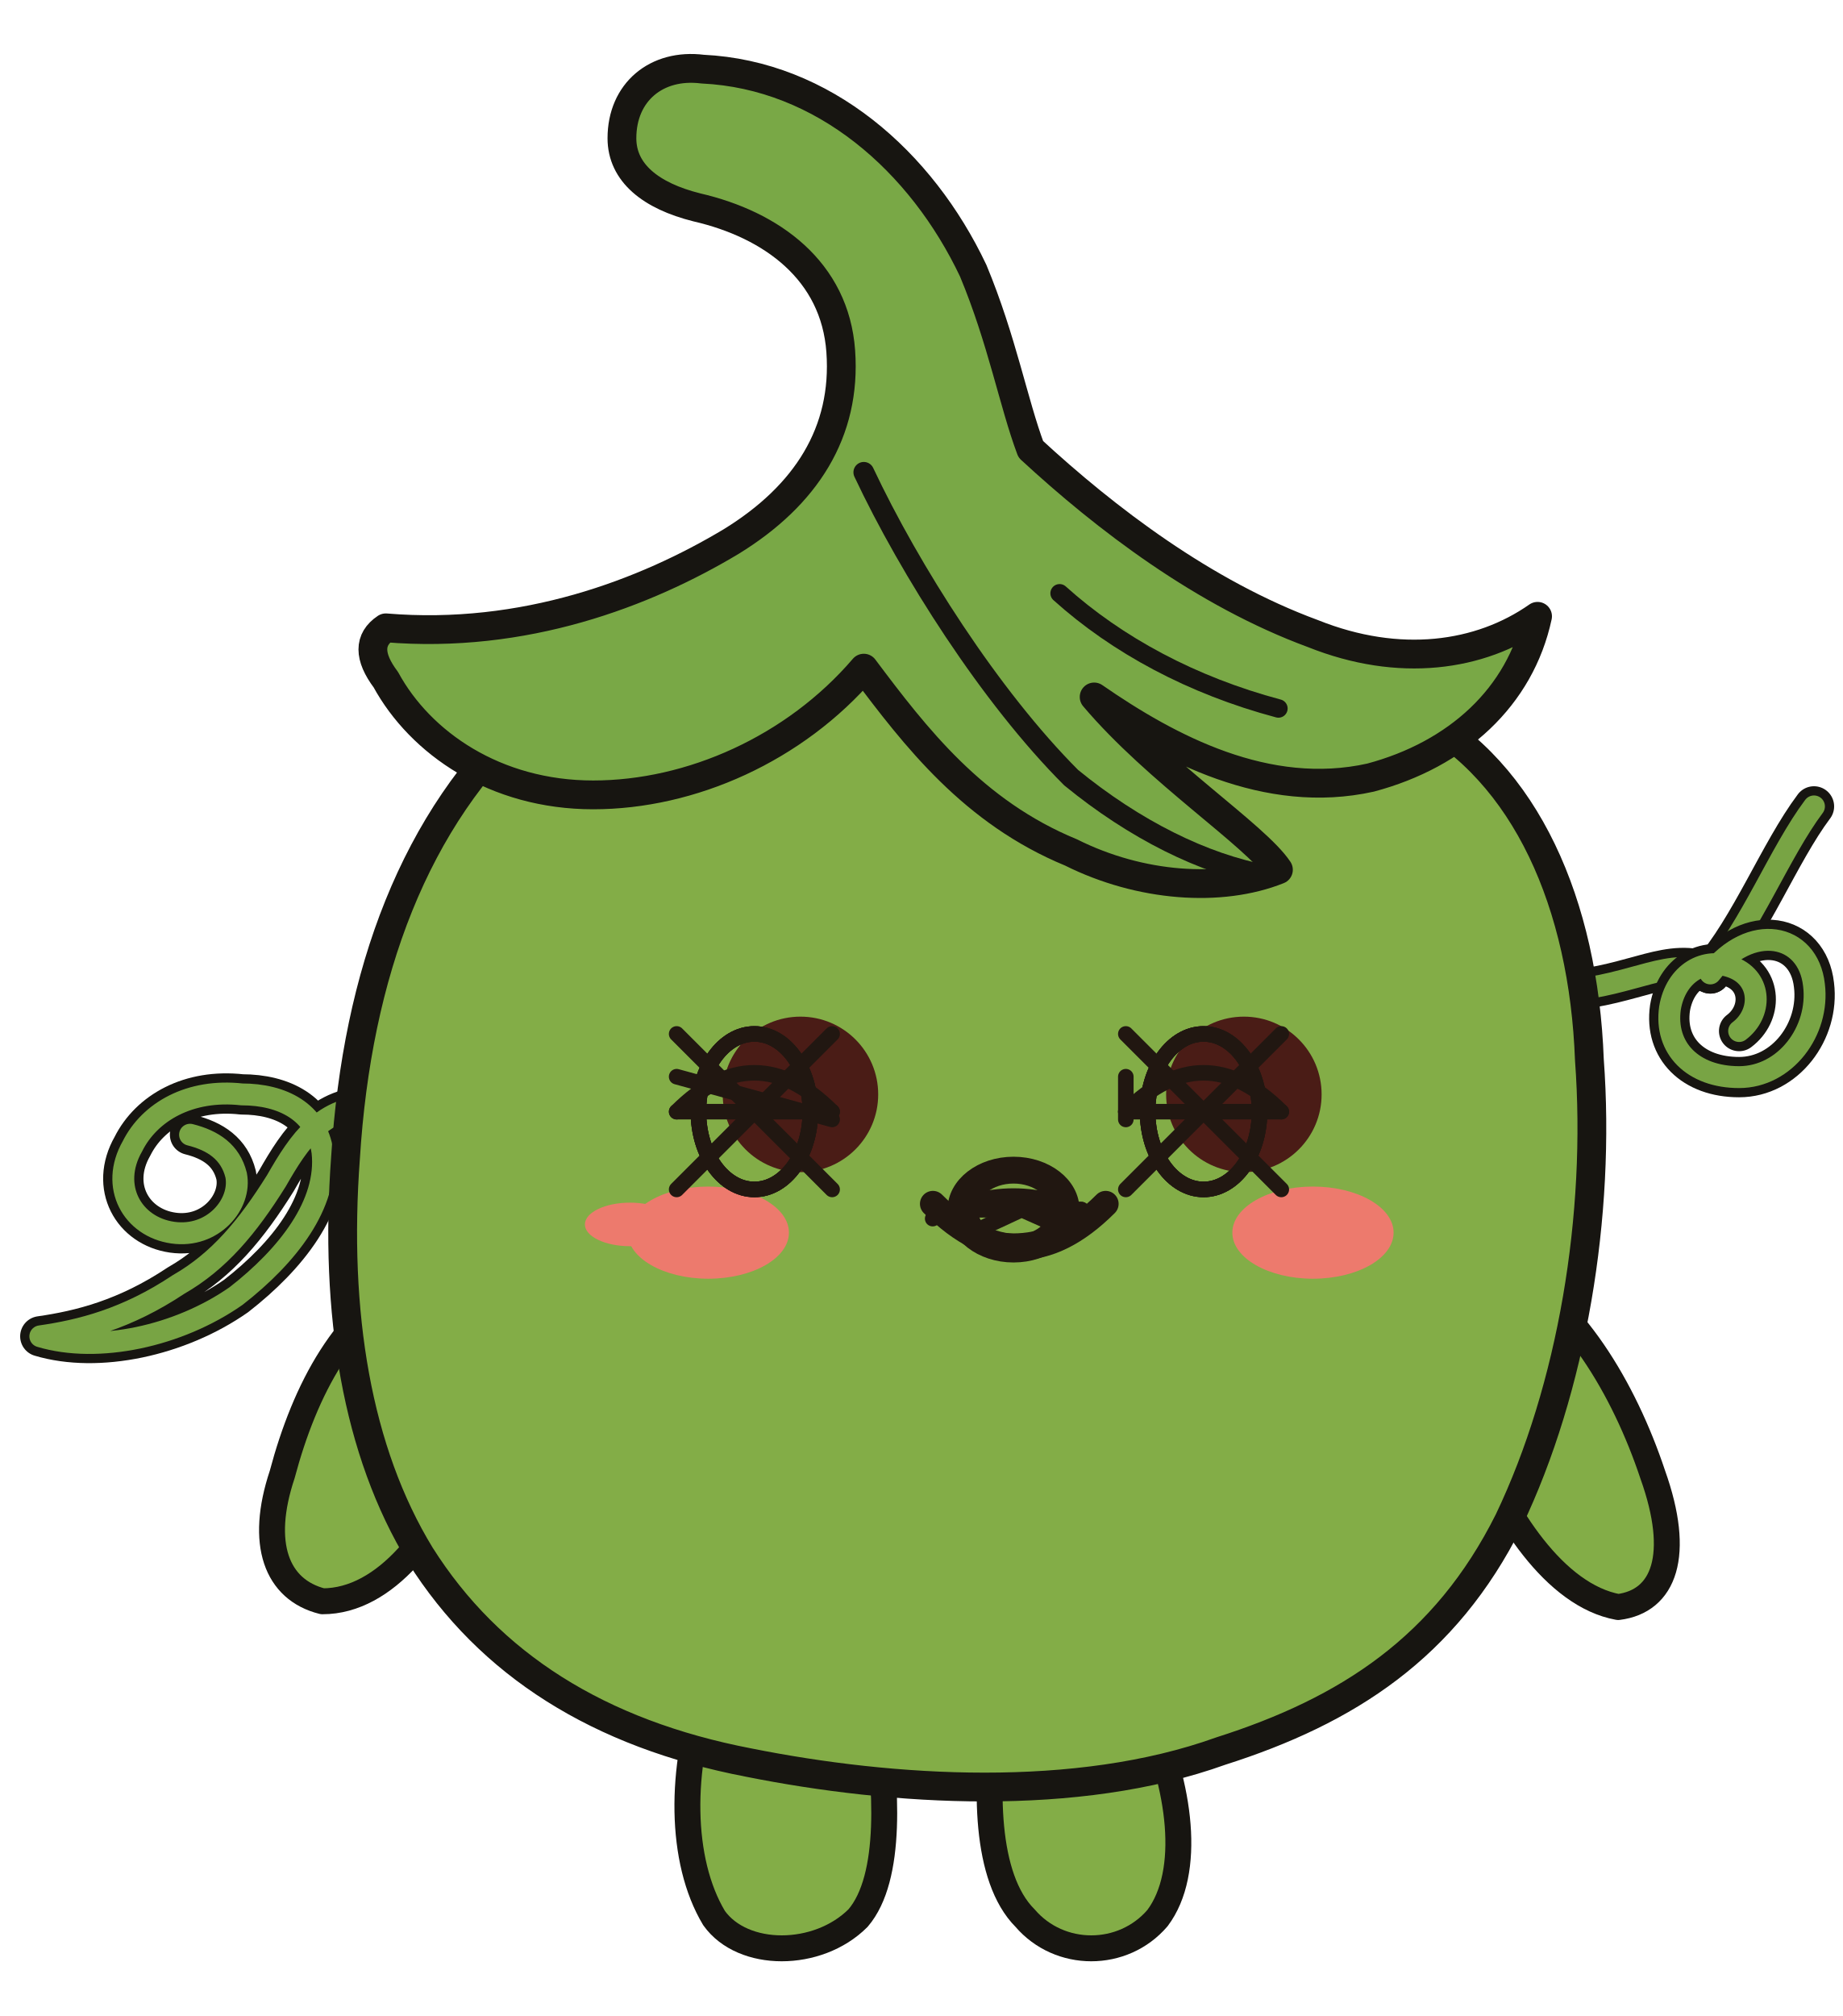
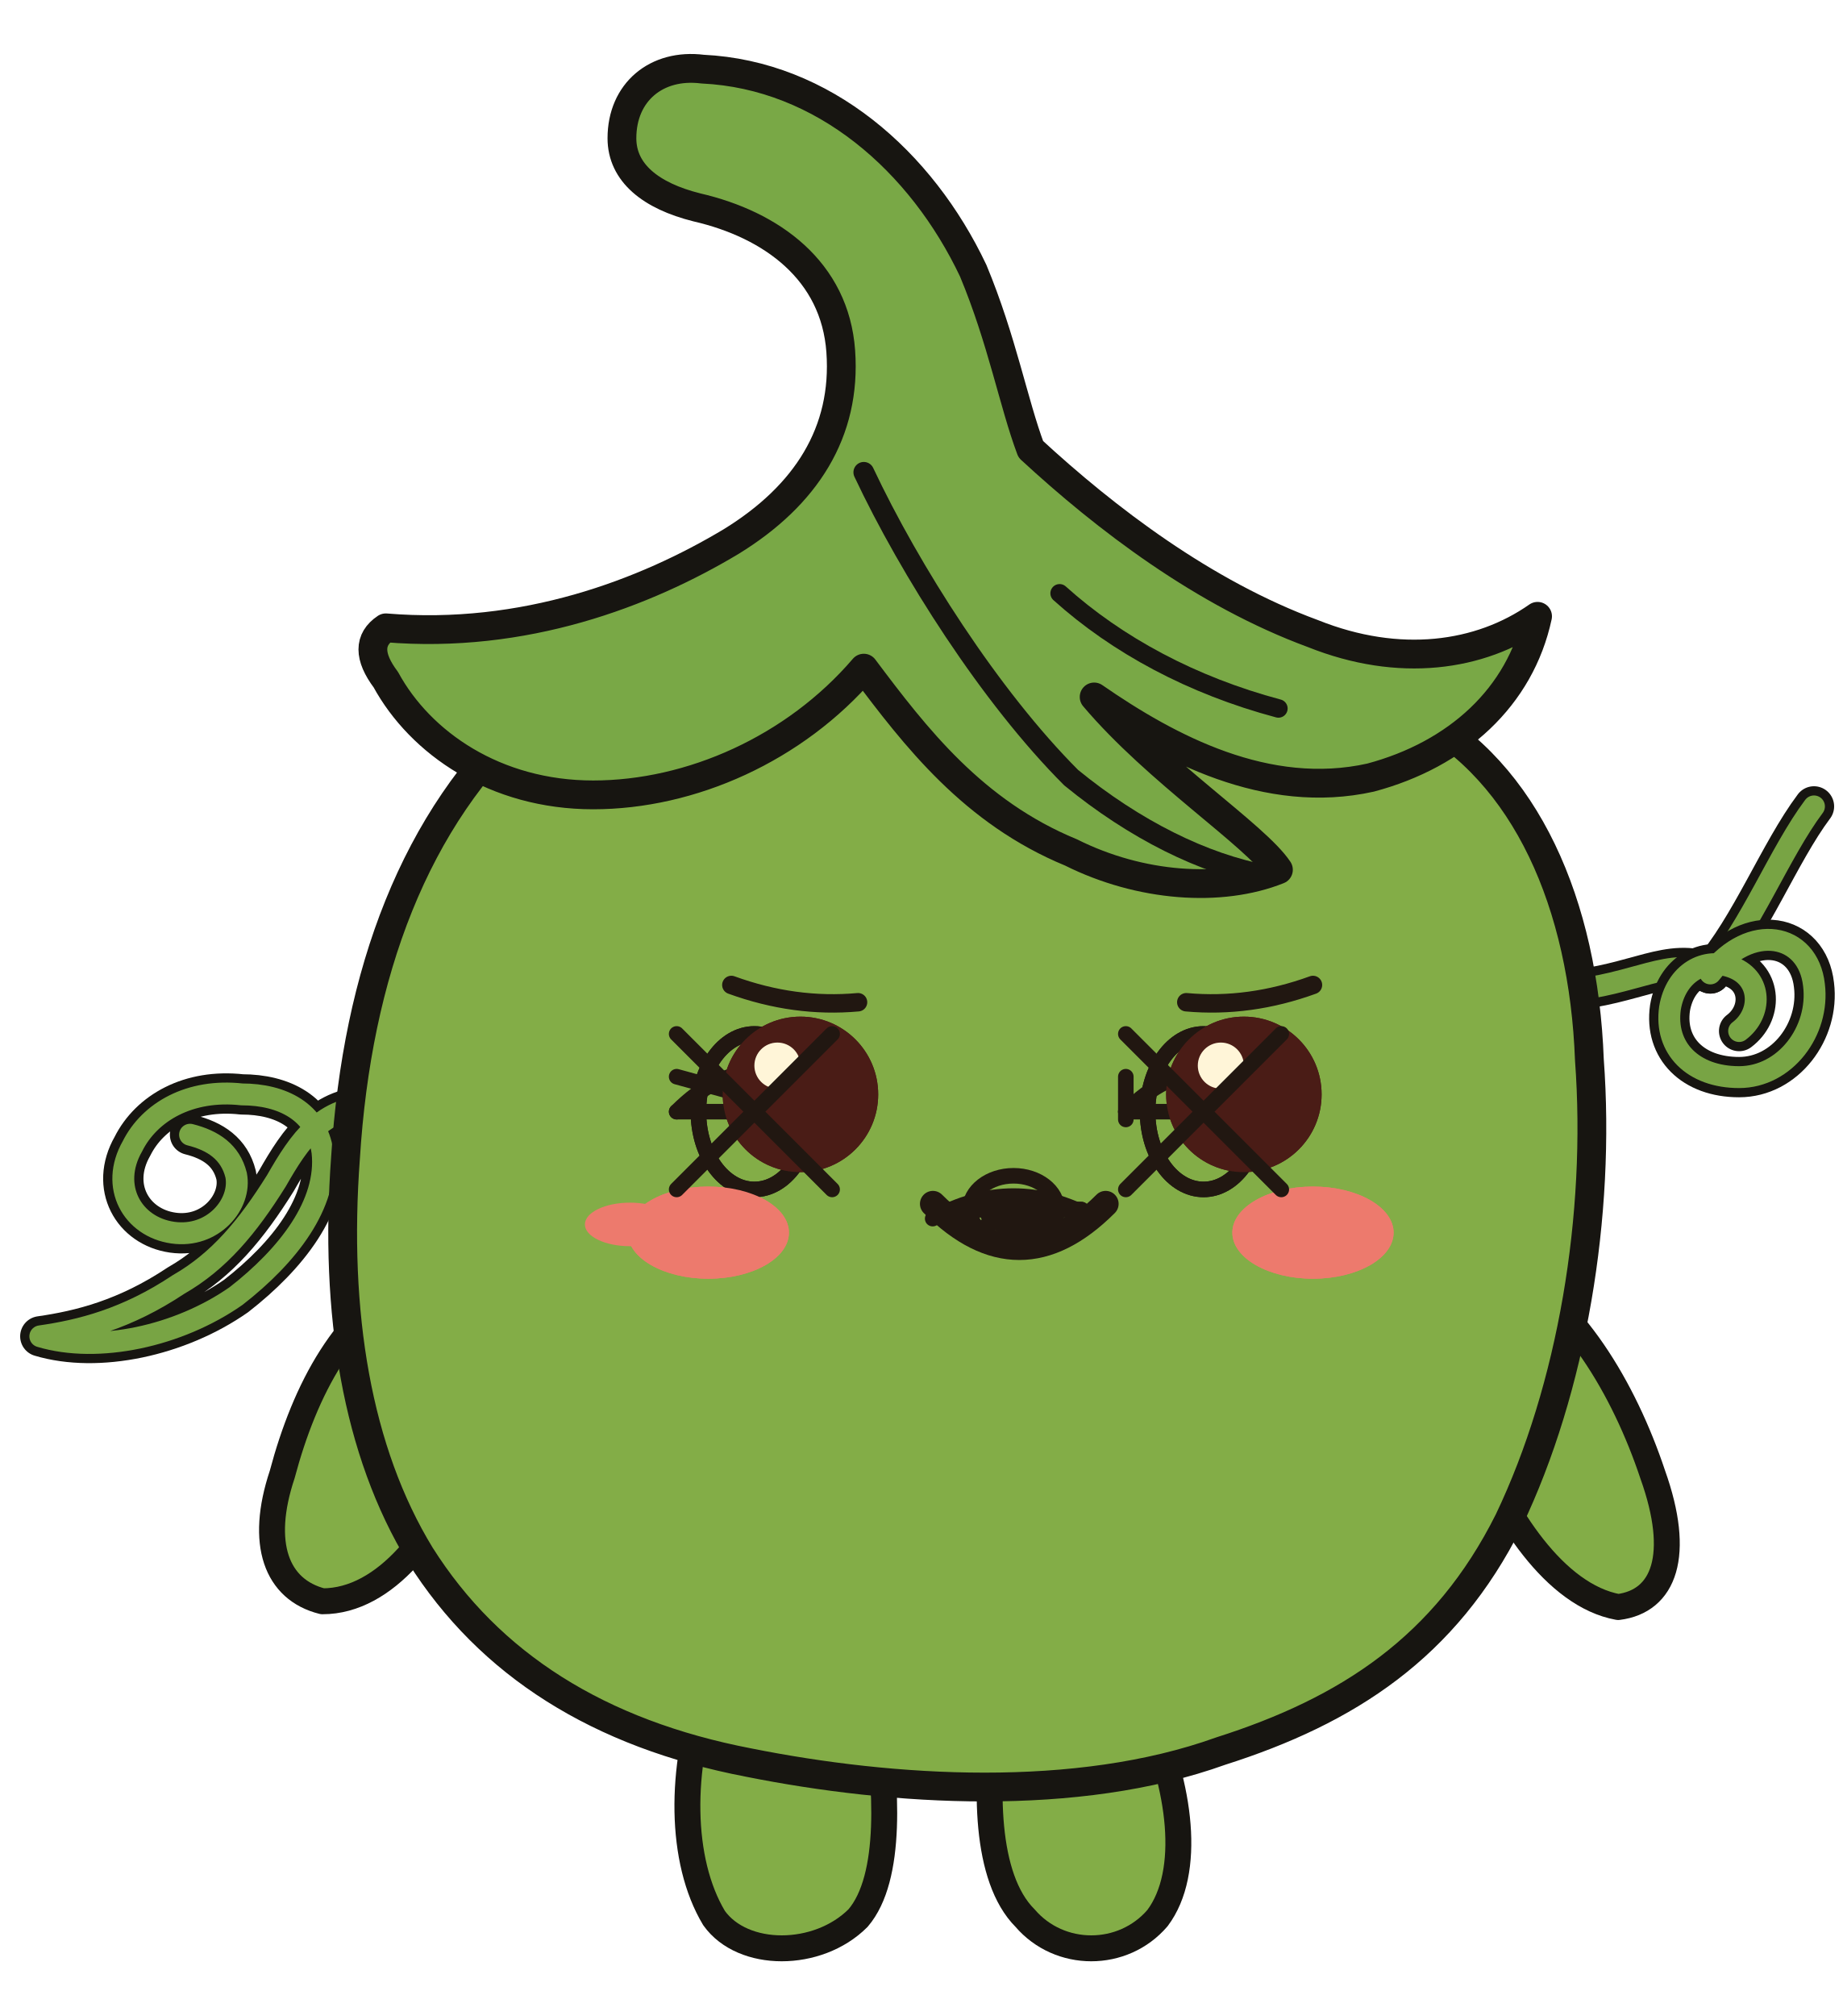
<svg xmlns="http://www.w3.org/2000/svg" width="320" height="350" viewBox="0 0 320 350">
  <g transform="translate(-60 -318)">
    <g id="body">
      <path id="foot-left" d="M183 611 C178 625 178 641 184 651 C189 658 202 658 209 651 C215 644 214 628 212 615 Z" fill="#83ad47" stroke="#171511" stroke-width="4.5" stroke-linejoin="round" />
      <path id="foot-right" d="M233 615 C231 628 231 644 238 651 C244 658 255 658 261 651 C267 643 265 628 259 615 Z" fill="#83ad47" stroke="#171511" stroke-width="4.5" stroke-linejoin="round" />
      <path id="arm-left" d="M132 540 C120 546 113 559 109 574 C105 586 108 594 116 596 C127 596 136 584 141 571 C146 558 143 547 132 540 Z" fill="#83ad47" stroke="#171511" stroke-width="4.5" stroke-linejoin="round" />
      <path id="arm-right" d="M321 538 C333 544 342 559 347 574 C352 588 349 596 341 597 C330 595 321 581 316 568 C312 555 313 545 321 538 Z" fill="#83ad47" stroke="#171511" stroke-width="4.5" stroke-linejoin="round" />
      <path id="tendril-left-outline" d="M125 510 C116 510 112 516 108 523 C103 531 98 537 91 541 C82 547 74 549 67 550 C77 553 91 550 101 543 C110 536 117 527 116 518 C115 511 109 508 102 508 C93 507 86 511 83 517 C79 524 83 531 90 532 C97 533 102 527 101 522 C100 518 97 516 93 515" fill="none" stroke="#171511" stroke-width="7" stroke-linecap="round" stroke-linejoin="round" />
      <path id="tendril-left" d="M125 510 C116 510 112 516 108 523 C103 531 98 537 91 541 C82 547 74 549 67 550 C77 553 91 550 101 543 C110 536 117 527 116 518 C115 511 109 508 102 508 C93 507 86 511 83 517 C79 524 83 531 90 532 C97 533 102 527 101 522 C100 518 97 516 93 515" fill="none" stroke="#78a444" stroke-width="3.8" stroke-linecap="round" stroke-linejoin="round" />
      <path id="tendril-right-stem-outline" d="M332 490 C344 489 350 484 357 487 C364 479 369 466 375 458" fill="none" stroke="#171511" stroke-width="7" stroke-linecap="round" stroke-linejoin="round" />
      <path id="tendril-right-stem" d="M332 490 C344 489 350 484 357 487 C364 479 369 466 375 458" fill="none" stroke="#78a444" stroke-width="3.8" stroke-linecap="round" stroke-linejoin="round" />
      <path id="tendril-right-outline" d="M357 487 C364 478 374 480 375 489 C376 497 370 505 362 505 C354 505 349 500 350 493 C351 487 356 484 361 486 C366 488 366 494 362 497" fill="none" stroke="#171511" stroke-width="7" stroke-linecap="round" stroke-linejoin="round" />
      <path id="tendril-right" d="M357 487 C364 478 374 480 375 489 C376 497 370 505 362 505 C354 505 349 500 350 493 C351 487 356 484 361 486 C366 488 366 494 362 497" fill="none" stroke="#78a444" stroke-width="3.8" stroke-linecap="round" stroke-linejoin="round" />
      <path id="body-outline" d="M218 424 C249 422 281 429 306 442 C325 452 335 475 336 502 C338 529 333 559 322 582 C311 604 294 615 272 622 C247 631 215 629 190 624 C164 619 145 607 133 588 C122 570 118 546 120 519 C122 487 132 460 152 442 C169 427 192 423 218 424 Z" fill="#83ad47" stroke="#171511" stroke-width="5" stroke-linejoin="round" />
      <g id="leaf">
        <path id="leaf-crown" d="M127 427 C151 429 172 421 187 412 C200 404 207 393 206 379 C205 365 194 357 181 354 C173 352 168 348 168 342 C168 334 174 329 182 330 C203 331 220 346 229 365 C234 377 236 388 239 396 C252 408 269 421 288 428 C303 434 317 432 327 425 C324 439 313 449 298 453 C280 457 263 448 250 439 C261 452 278 463 282 469 C272 473 258 472 246 466 C229 459 219 446 210 434 C198 448 180 456 163 456 C146 456 133 447 127 436 C124 432 124 429 127 427 Z" fill="#79a846" stroke="#171511" stroke-width="5" stroke-linejoin="round" />
        <path id="leaf-fold-center" d="M210 400 C218 417 232 439 246 453 C257 462 269 468 280 470" fill="none" stroke="#171511" stroke-width="3.6" stroke-linecap="round" stroke-linejoin="round" />
        <path id="leaf-fold-right" d="M244 421 C254 430 267 437 282 441" fill="none" stroke="#171511" stroke-width="3.2" stroke-linecap="round" stroke-linejoin="round" />
      </g>
      <g id="face-neutral">
        <ellipse id="cheek-left" cx="183" cy="532" rx="14" ry="8" fill="#ed7a6d" />
        <ellipse id="cheek-right" cx="288" cy="532" rx="14" ry="8" fill="#ed7a6d" />
        <ellipse id="eye-left" cx="199" cy="508" rx="13.5" ry="13.5" fill="#4a1c16" />
        <ellipse id="eye-right" cx="276" cy="508" rx="13.5" ry="13.5" fill="#4a1c16" />
        <path id="smile" d="M222 527 Q237 542 252 527" fill="none" stroke="#211711" stroke-width="4.5" stroke-linecap="round" />
      </g>
      <g id="face-happy">
        <path id="face-happy-eye-left" d="M177.5 511 Q191 497.5 204.5 511" fill="none" stroke="#211711" stroke-width="2.7" stroke-linecap="round" stroke-linejoin="round" />
        <path id="face-happy-eye-right" d="M255.5 511 Q269 497.5 282.5 511" fill="none" stroke="#211711" stroke-width="2.7" stroke-linecap="round" stroke-linejoin="round" />
        <path id="face-happy-mouth" d="M221.96 528 Q236 538.962 250.04 528" fill="none" stroke="#211711" stroke-width="2.7" stroke-linecap="round" stroke-linejoin="round" />
        <ellipse id="face-happy-cheek-left" cx="169.4" cy="530.575" rx="7.83" ry="3.78" fill="#ed7a6d" />
        <ellipse id="face-happy-cheek-right" cx="290.6" cy="530.575" rx="7.83" ry="3.78" fill="#ed7a6d" />
      </g>
      <g id="face-focused">
        <path id="face-focused-eye-left" d="M177.5 504.925 L204.5 512.35" fill="none" stroke="#211711" stroke-width="2.7" stroke-linecap="round" stroke-linejoin="round" />
        <path id="face-focused-eye-right" d="M255.5 504.925 L255.5 512.35" fill="none" stroke="#211711" stroke-width="2.7" stroke-linecap="round" stroke-linejoin="round" />
        <path id="face-focused-mouth" d="M224.206 528 L247.794 528" fill="none" stroke="#211711" stroke-width="2.7" stroke-linecap="round" stroke-linejoin="round" />
      </g>
      <g id="face-attack">
        <ellipse id="face-attack-eye-left" cx="191" cy="511" rx="9.72" ry="13.5" fill="none" stroke="#211711" stroke-width="2.7" />
        <ellipse id="face-attack-eye-right" cx="269" cy="511" rx="9.72" ry="13.5" fill="none" stroke="#211711" stroke-width="2.7" />
        <path id="face-attack-mouth" d="M221.96 528 L229.822 531.524 L237.404 528 L244.424 531.132 L250.04 528" fill="none" stroke="#211711" stroke-width="2.7" stroke-linecap="round" stroke-linejoin="round" />
      </g>
      <g id="face-surprised">
        <ellipse id="face-surprised-eye-left" cx="191" cy="511" rx="9.72" ry="13.5" fill="none" stroke="#211711" stroke-width="2.7" />
        <ellipse id="face-surprised-eye-right" cx="269" cy="511" rx="9.72" ry="13.5" fill="none" stroke="#211711" stroke-width="2.7" />
        <ellipse id="face-surprised-mouth" cx="236" cy="528" rx="7.582" ry="5.872" fill="none" stroke="#211711" stroke-width="2.7" />
      </g>
      <g id="face-hurt">
        <path id="face-hurt-eye-left" d="M177.5 511 L204.5 511" fill="none" stroke="#211711" stroke-width="2.7" stroke-linecap="round" stroke-linejoin="round" />
        <path id="face-hurt-eye-right" d="M255.5 511 L282.5 511" fill="none" stroke="#211711" stroke-width="2.7" stroke-linecap="round" stroke-linejoin="round" />
        <path id="face-hurt-mouth" d="M221.96 529.566 Q236 521.736 250.04 529.566" fill="none" stroke="#211711" stroke-width="2.7" stroke-linecap="round" stroke-linejoin="round" />
      </g>
      <g id="face-hungry">
-         <ellipse id="face-hungry-eye-left" cx="191" cy="511" rx="9.72" ry="13.5" fill="none" stroke="#211711" stroke-width="2.7" />
-         <ellipse id="face-hungry-eye-right" cx="269" cy="511" rx="9.72" ry="13.5" fill="none" stroke="#211711" stroke-width="2.7" />
-         <ellipse id="face-hungry-mouth" cx="236" cy="528" rx="10.109" ry="7.83" fill="none" stroke="#211711" stroke-width="2.7" />
+         <ellipse id="face-hungry-cheek-left" cx="183" cy="532" rx="14" ry="8" fill="#ed7a6d" />
+         <ellipse id="face-hungry-cheek-right" cx="288" cy="532" rx="14" ry="8" fill="#ed7a6d" />
+         <ellipse id="face-hungry-eye-left" cx="199" cy="508" rx="13.5" ry="13.5" fill="#4a1c16" />
+         <ellipse id="face-hungry-eye-right" cx="276" cy="508" rx="13.5" ry="13.5" fill="#4a1c16" />
+         <circle id="face-hungry-eye-glint-left" cx="195" cy="503" r="4" fill="#fff5d8" />
+         <circle id="face-hungry-eye-glint-right" cx="272" cy="503" r="4" fill="#fff5d8" />
+         <path id="face-hungry-brow-left" d="M187 489 Q198 493 209 492" fill="none" stroke="#211711" stroke-width="3.2" stroke-linecap="round" />
+         <path id="face-hungry-brow-right" d="M266 492 Q277 493 288 489" fill="none" stroke="#211711" stroke-width="3.2" stroke-linecap="round" />
+         <path id="face-hungry-mouth" d="M232 529 Q237 533 242 529" fill="none" stroke="#211711" stroke-width="3.4" stroke-linecap="round" />
      </g>
      <g id="face-dead">
        <path id="face-dead-eye-left" d="M177.5 497.5 L204.5 524.5 M204.5 497.5 L177.5 524.5" fill="none" stroke="#211711" stroke-width="2.7" stroke-linecap="round" stroke-linejoin="round" />
        <path id="face-dead-eye-right" d="M255.5 497.5 L282.5 524.5 M282.5 497.5 L255.5 524.5" fill="none" stroke="#211711" stroke-width="2.7" stroke-linecap="round" stroke-linejoin="round" />
        <path id="face-dead-mouth" d="M224.206 528 L247.794 528" fill="none" stroke="#211711" stroke-width="2.7" stroke-linecap="round" stroke-linejoin="round" />
      </g>
    </g>
  </g>
</svg>
